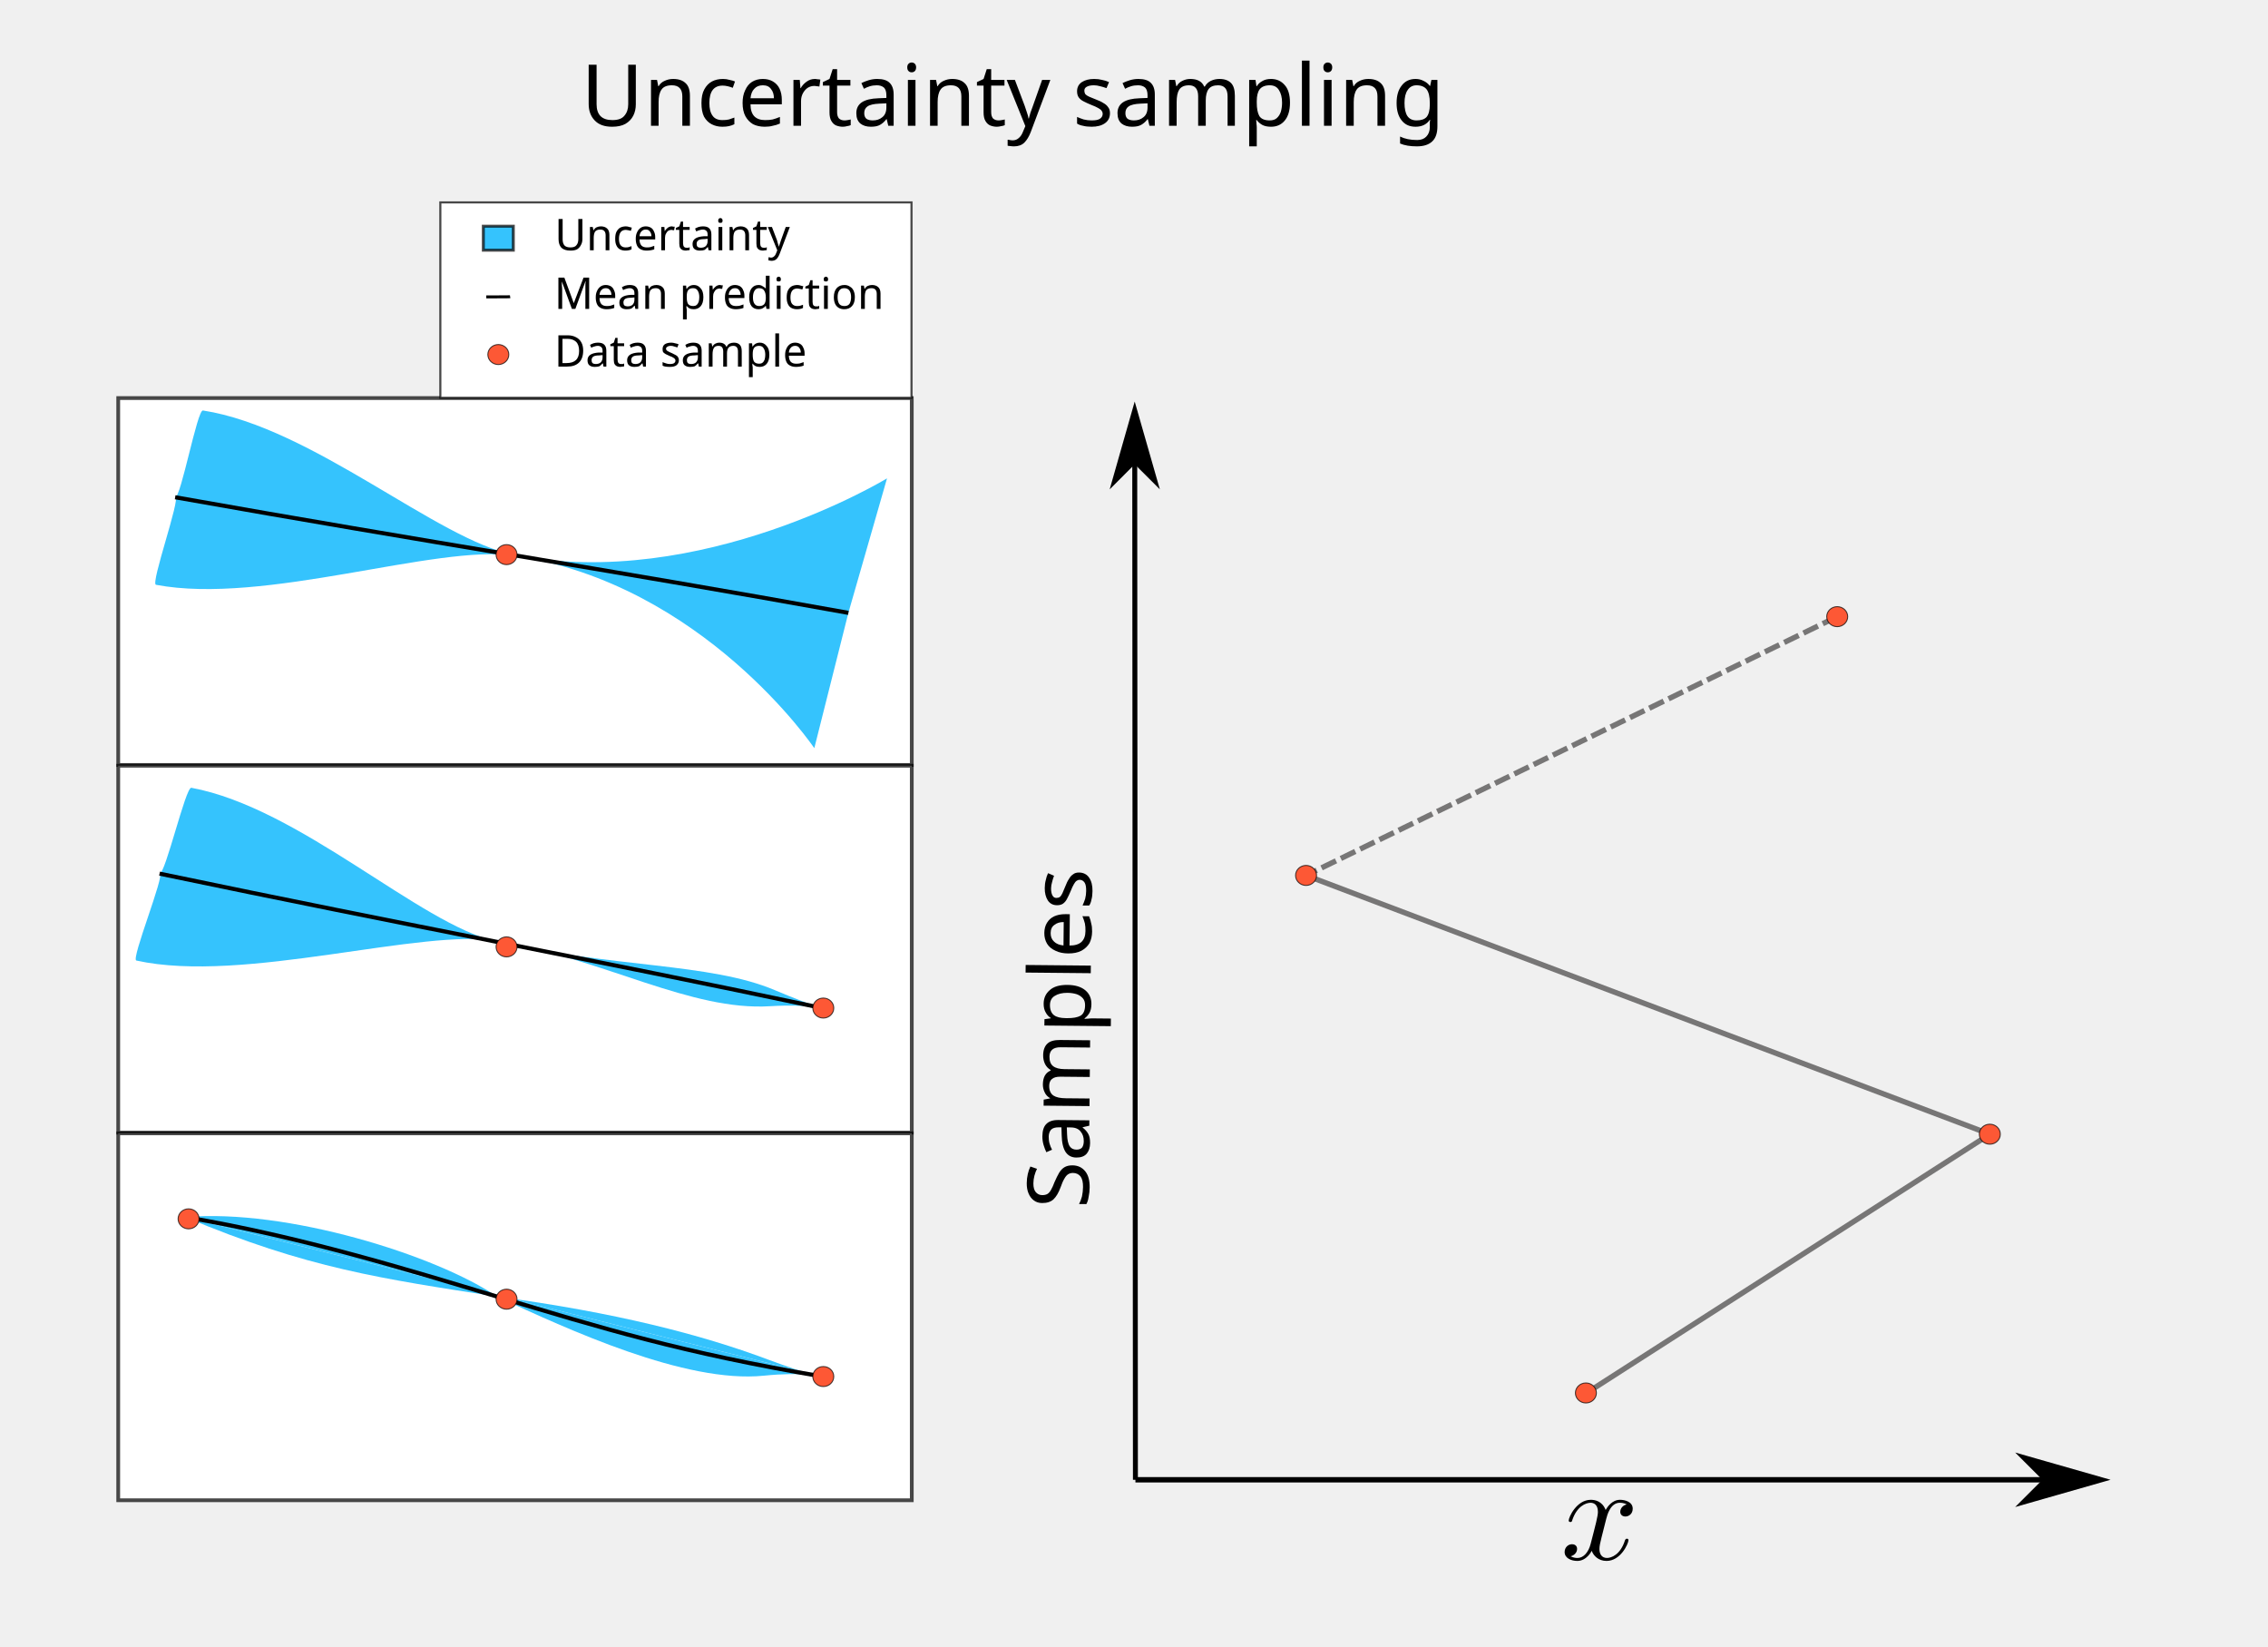
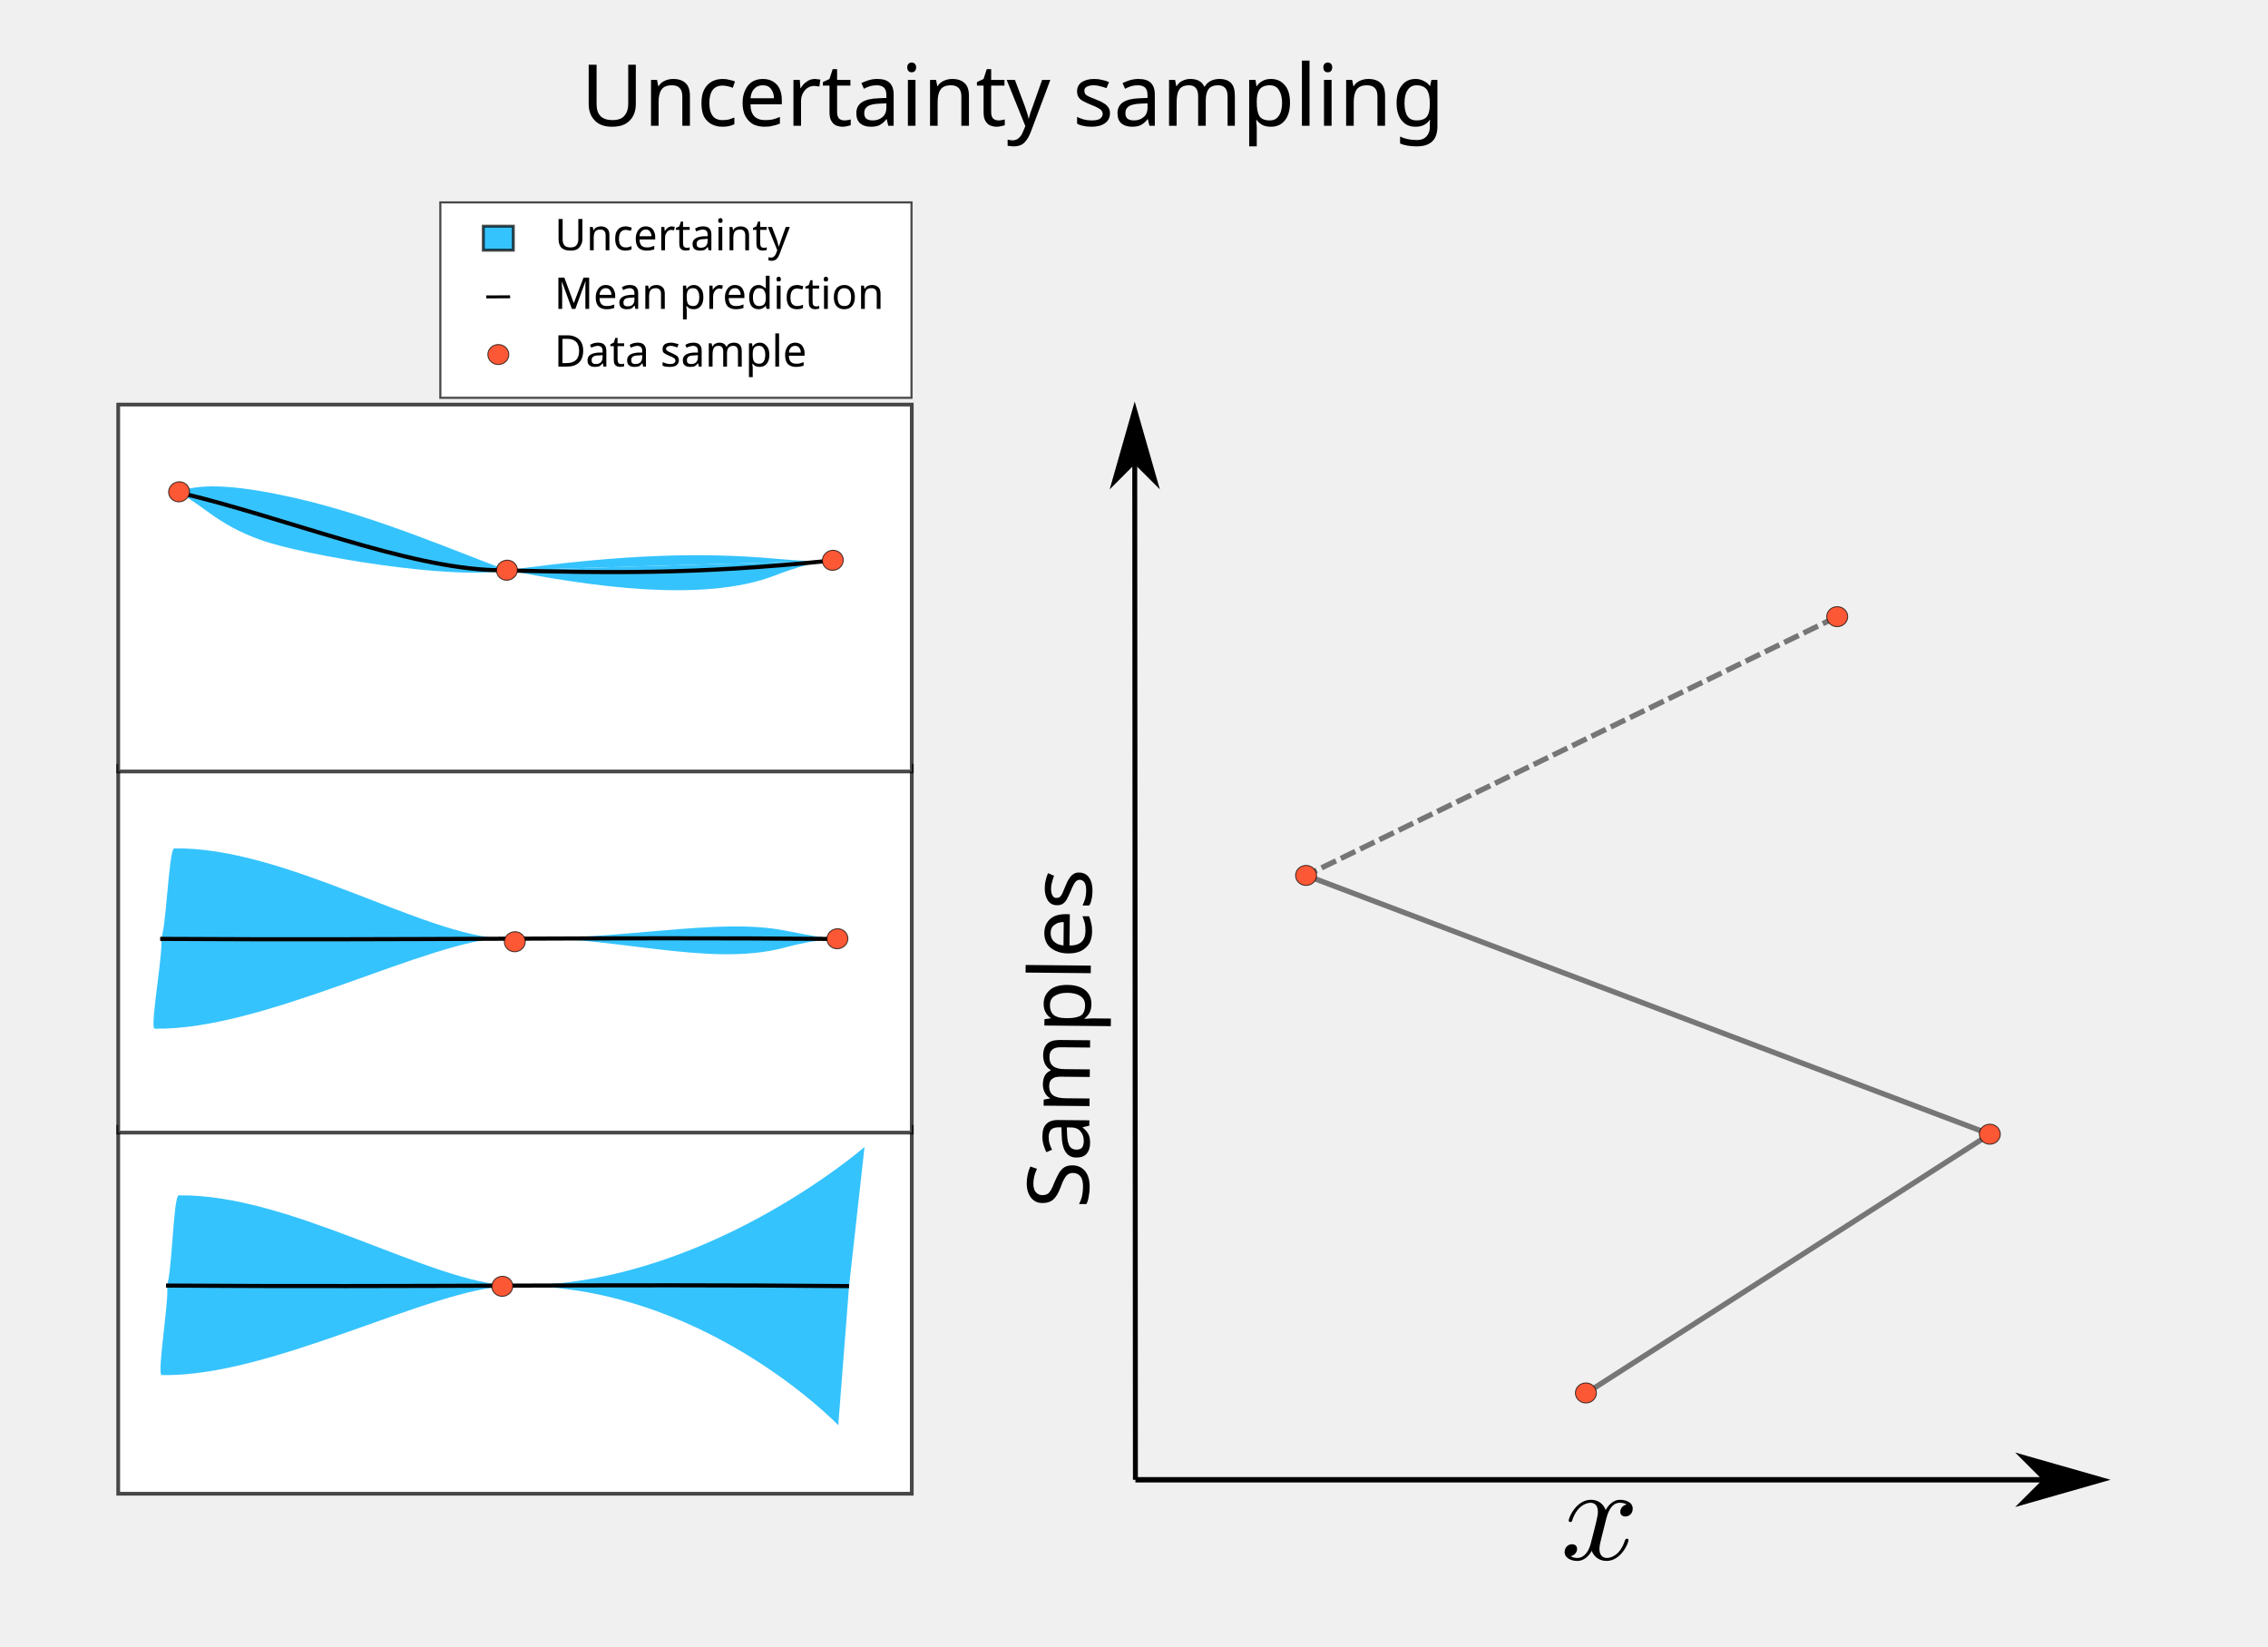
<svg xmlns="http://www.w3.org/2000/svg" xmlns:xlink="http://www.w3.org/1999/xlink" width="4.41in" height="3.2in" viewBox="0 0 112.014 81.28" version="1.1" id="svg5">
  <defs id="defs2">
    <marker style="overflow:visible" id="marker1355" refX="0" refY="0" orient="auto">
      <path transform="matrix(-0.8,0,0,-0.8,-10,0)" style="fill:context-stroke;fill-rule:evenodd;stroke:context-stroke;stroke-width:1pt" d="M 0,0 5,-5 -12.5,0 5,5 Z" id="path1353" />
    </marker>
    <marker style="overflow:visible" id="marker1345" refX="0" refY="0" orient="auto">
      <path transform="matrix(0.8,0,0,0.8,10,0)" style="fill:context-stroke;fill-rule:evenodd;stroke:context-stroke;stroke-width:1pt" d="M 0,0 5,-5 -12.5,0 5,5 Z" id="path1343" />
    </marker>
    <marker style="overflow:visible" id="Arrow1Lstart" refX="0" refY="0" orient="auto">
      <path transform="matrix(0.8,0,0,0.8,10,0)" style="fill:context-stroke;fill-rule:evenodd;stroke:context-stroke;stroke-width:1pt" d="M 0,0 5,-5 -12.5,0 5,5 Z" id="path877" />
    </marker>
    <marker style="overflow:visible" id="Arrow1Lend" refX="0" refY="0" orient="auto">
      <path transform="matrix(-0.8,0,0,-0.8,-10,0)" style="fill:context-stroke;fill-rule:evenodd;stroke:context-stroke;stroke-width:1pt" d="M 0,0 5,-5 -12.5,0 5,5 Z" id="path880" />
    </marker>
    <marker style="overflow:visible" id="marker1345-3" refX="0" refY="0" orient="auto">
      <path transform="matrix(0.8,0,0,0.8,10,0)" style="fill:context-stroke;fill-rule:evenodd;stroke:context-stroke;stroke-width:1pt" d="M 0,0 5,-5 -12.5,0 5,5 Z" id="path1343-6" />
    </marker>
    <g id="g3148">
      <symbol overflow="visible" id="symbol8315">
        <path style="stroke:none" d="" id="path8503" />
      </symbol>
      <symbol overflow="visible" id="symbol9811">
        <path style="stroke:none" d="M 3.328,-3.016 C 3.391,-3.266 3.625,-4.188 4.312,-4.188 c 0.047,0 0.297,0 0.5,0.125 C 4.531,-4 4.344,-3.766 4.344,-3.516 c 0,0.156 0.109,0.344 0.375,0.344 0.219,0 0.531,-0.172 0.531,-0.578 0,-0.516 -0.578,-0.656 -0.922,-0.656 -0.578,0 -0.922,0.531 -1.047,0.75 -0.25,-0.656 -0.781,-0.75 -1.078,-0.75 -1.031,0 -1.609,1.281 -1.609,1.531 0,0.109 0.109,0.109 0.125,0.109 0.078,0 0.109,-0.031 0.125,-0.109 0.344,-1.062 1,-1.312 1.344,-1.312 0.188,0 0.531,0.094 0.531,0.672 0,0.312 -0.172,0.969 -0.531,2.375 -0.156,0.609 -0.516,1.031 -0.953,1.031 -0.062,0 -0.281,0 -0.5,-0.125 0.25,-0.062 0.469,-0.266 0.469,-0.547 0,-0.266 -0.219,-0.344 -0.359,-0.344 -0.312,0 -0.547,0.25 -0.547,0.578 0,0.453 0.484,0.656 0.922,0.656 0.672,0 1.031,-0.703 1.047,-0.75 0.125,0.359 0.484,0.75 1.078,0.75 1.031,0 1.594,-1.281 1.594,-1.531 0,-0.109 -0.078,-0.109 -0.109,-0.109 -0.094,0 -0.109,0.047 -0.141,0.109 -0.328,1.078 -1,1.312 -1.312,1.312 -0.391,0 -0.547,-0.312 -0.547,-0.656 0,-0.219 0.047,-0.438 0.156,-0.875 z m 0,0" id="path6341" />
      </symbol>
    </g>
  </defs>
  <g id="layer5">
-     <rect style="fill:#ffffff;fill-opacity:1;stroke:#000000;stroke-width:0.185;stroke-miterlimit:4;stroke-dasharray:none;stroke-opacity:0.714" id="rect39436" width="39.192" height="18.116" x="5.839" y="19.655" />
+     <rect style="fill:#ffffff;fill-opacity:1;stroke:#000000;stroke-width:0.185;stroke-miterlimit:4;stroke-dasharray:none;stroke-opacity:0.714" id="rect39436" width="39.192" height="18.116" x="5.839" y="55.638" />
    <rect style="fill:#ffffff;fill-opacity:1;stroke:#000000;stroke-width:0.185;stroke-miterlimit:4;stroke-dasharray:none;stroke-opacity:0.714" id="rect39538" width="39.192" height="18.116" x="5.839" y="37.808" />
-     <rect style="fill:#ffffff;fill-opacity:1;stroke:#000000;stroke-width:0.185;stroke-miterlimit:4;stroke-dasharray:none;stroke-opacity:0.714" id="rect39540" width="39.192" height="18.116" x="5.839" y="55.96" />
+     <rect style="fill:#ffffff;fill-opacity:1;stroke:#000000;stroke-width:0.185;stroke-miterlimit:4;stroke-dasharray:none;stroke-opacity:0.714" id="rect39540" width="39.192" height="18.116" x="5.839" y="19.977" />
    <rect style="fill:#ffffff;fill-opacity:1;stroke:#000000;stroke-width:0.104;stroke-miterlimit:4;stroke-dasharray:none;stroke-opacity:0.714" id="rect40667" width="23.27" height="9.648" x="21.748" y="9.994" />
    <path style="fill:none;fill-rule:evenodd;stroke:#000000;stroke-width:0.265px;stroke-linecap:butt;stroke-linejoin:miter;stroke-opacity:1;marker-start:url(#marker1345)" d="M 103.723,73.065 H 56.077" id="path1341" />
    <path style="fill:none;fill-rule:evenodd;stroke:#000000;stroke-width:0.244px;stroke-linecap:butt;stroke-linejoin:miter;stroke-opacity:1;marker-start:url(#marker1345-3)" d="m 56.042,20.3 0.035,52.766" id="path1341-7" />
  </g>
  <g id="layer1">
-     <path style="fill:#35c3fd;fill-opacity:1;stroke:#000000;stroke-width:0.056;stroke-linecap:butt;stroke-linejoin:miter;stroke-miterlimit:4;stroke-dasharray:0, 0.614;stroke-dashoffset:0;stroke-opacity:1" d="m 8.652,24.552 c 0.285,0.021 1.088,-4.328 1.371,-4.284 5.407,0.836 11.58,6.391 15.38,7.133 9.237,1.803 18.406,-3.782 18.406,-3.782 l -1.909,6.641" id="path2128" />
-     <path style="fill:#35c3fd;fill-opacity:1;stroke:#000000;stroke-width:0.056;stroke-linecap:butt;stroke-linejoin:miter;stroke-miterlimit:4;stroke-dasharray:0, 0.614;stroke-dashoffset:0;stroke-opacity:1" d="m 8.661,24.52 c 0.271,0.075 -1.239,4.302 -0.958,4.355 5.358,1.018 13.846,-2.012 17.691,-1.438 9.347,1.398 14.824,9.504 14.824,9.504 l 1.682,-6.68" id="path19503" />
-     <path style="fill:#35c3fd;fill-opacity:1;stroke:#000000;stroke-width:0.056;stroke-linecap:butt;stroke-linejoin:miter;stroke-miterlimit:4;stroke-dasharray:0, 0.614;stroke-dashoffset:0;stroke-opacity:1" d="m 7.882,43.137 c 0.284,0.03 1.287,-4.293 1.568,-4.24 5.365,0.995 11.277,6.729 15.04,7.582 5.754,1.305 10.587,1.057 13.781,2.412 2.06,0.874 2.572,0.932 2.572,0.932 v 0" id="path2128-3" />
-     <path style="fill:#35c3fd;fill-opacity:1;stroke:#000000;stroke-width:0.056;stroke-linecap:butt;stroke-linejoin:miter;stroke-miterlimit:4;stroke-dasharray:0, 0.614;stroke-dashoffset:0;stroke-opacity:1" d="m 7.893,43.104 c 0.267,0.082 -1.437,4.262 -1.159,4.324 5.308,1.175 14.152,-1.645 17.968,-0.957 5.208,0.939 9.431,3.452 13.326,3.212 1.932,-0.119 2.816,0.14 2.816,0.14 v 0" id="path19503-6" />
-     <path style="fill:none;stroke:#000000;stroke-width:0.203;stroke-linecap:butt;stroke-linejoin:miter;stroke-miterlimit:4;stroke-dasharray:none;stroke-opacity:1" d="M 7.882,43.137 C 20.424,45.758 28.659,47.246 40.844,49.823" id="path1021-7" />
-     <path style="fill:#35c3fd;fill-opacity:1;stroke:#000000;stroke-width:0.056;stroke-linecap:butt;stroke-linejoin:miter;stroke-miterlimit:4;stroke-dasharray:0, 0.614;stroke-dashoffset:0;stroke-opacity:1" d="m 9.156,60.096 c 5.004,-0.433 12.413,1.891 15.395,3.926 5.813,0.773 10.095,1.875 13.369,3.103 2.111,0.792 2.626,0.83 2.626,0.83 v 0" id="path22357" />
-     <path style="fill:#35c3fd;fill-opacity:1;stroke:#000000;stroke-width:0.056;stroke-linecap:butt;stroke-linejoin:miter;stroke-miterlimit:4;stroke-dasharray:0, 0.614;stroke-dashoffset:0;stroke-opacity:1" d="m 9.156,60.096 c 6.006,2.53 9.712,3.042 15.395,3.926 3.512,1.625 9.298,4.297 13.174,3.904 1.923,-0.195 2.821,0.029 2.821,0.029 v 0" id="path22359" />
-     <path style="fill:none;stroke:#000000;stroke-width:0.203;stroke-linecap:butt;stroke-linejoin:miter;stroke-miterlimit:4;stroke-dasharray:none;stroke-opacity:1" d="m 9.156,60.096 c 5.641,0.945 11.119,2.635 15.342,3.909 5.275,1.592 9.201,2.786 16.048,3.95" id="path22361" />
+     <path style="fill:#35c3fd;fill-opacity:1;stroke:#000000;stroke-width:0.056;stroke-linecap:butt;stroke-linejoin:miter;stroke-miterlimit:4;stroke-dasharray:0, 0.614;stroke-dashoffset:0;stroke-opacity:1" d="m 8.2,63.476 c 0.285,-0.027 0.343,-4.449 0.63,-4.454 5.471,-0.086 12.491,4.349 16.362,4.44 9.409,0.221 17.506,-6.828 17.506,-6.828 l -0.764,6.868" id="path2128" />
+     <path style="fill:#35c3fd;fill-opacity:1;stroke:#000000;stroke-width:0.056;stroke-linecap:butt;stroke-linejoin:miter;stroke-miterlimit:4;stroke-dasharray:0, 0.614;stroke-dashoffset:0;stroke-opacity:1" d="m 8.203,63.443 c 0.28,0.028 -0.497,4.449 -0.211,4.454 5.453,0.101 13.309,-4.316 17.196,-4.397 9.448,-0.197 16.213,6.872 16.213,6.872 l 0.533,-6.868" id="path19503" />
+     <path style="fill:#35c3fd;fill-opacity:1;stroke:#000000;stroke-width:0.056;stroke-linecap:butt;stroke-linejoin:miter;stroke-miterlimit:4;stroke-dasharray:0, 0.614;stroke-dashoffset:0;stroke-opacity:1" d="m 7.913,46.358 c 0.284,-0.027 0.409,-4.463 0.694,-4.467 5.456,-0.09 12.389,4.354 16.247,4.443 5.899,0.136 10.586,-1.067 13.986,-0.373 2.192,0.447 2.706,0.403 2.706,0.403 v 0" id="path2128-3" />
+     <path style="fill:#35c3fd;fill-opacity:1;stroke:#000000;stroke-width:0.056;stroke-linecap:butt;stroke-linejoin:miter;stroke-miterlimit:4;stroke-dasharray:0, 0.614;stroke-dashoffset:0;stroke-opacity:1" d="m 7.917,46.324 c 0.278,0.028 -0.561,4.463 -0.277,4.468 5.435,0.097 13.543,-4.423 17.42,-4.507 5.291,-0.114 9.928,1.51 13.699,0.501 1.87,-0.501 2.787,-0.422 2.787,-0.422 v 0" id="path19503-6" />
+     <path style="fill:none;stroke:#000000;stroke-width:0.203;stroke-linecap:butt;stroke-linejoin:miter;stroke-miterlimit:4;stroke-dasharray:none;stroke-opacity:1" d="m 7.913,46.358 c 12.812,0.077 21.179,-0.099 33.633,0.005" id="path1021-7" />
+     <path style="fill:#35c3fd;fill-opacity:1;stroke:#000000;stroke-width:0.056;stroke-linecap:butt;stroke-linejoin:miter;stroke-miterlimit:4;stroke-dasharray:0, 0.614;stroke-dashoffset:0;stroke-opacity:1" d="m 25.068,28.156 c 0.28,-0.104 -1.855,-0.089 -3.906,-0.603 -4.788,-1.199 -12.932,-3.063 -12.282,-3.3 1.155,-0.42 3.015,-0.262 5.586,0.311 4.229,0.943 8.651,2.926 10.602,3.591 5.808,-0.805 9.715,-0.883 13.197,-0.572 2.245,0.201 2.752,0.1 2.752,0.1 v 0" id="path22357" />
+     <path style="fill:#35c3fd;fill-opacity:1;stroke:#000000;stroke-width:0.056;stroke-linecap:butt;stroke-linejoin:miter;stroke-miterlimit:4;stroke-dasharray:0, 0.614;stroke-dashoffset:0;stroke-opacity:1" d="m 25.068,28.156 c 1.051,0.136 -17.023,-4.258 -16.207,-3.815 1.3,0.705 1.862,1.533 3.976,2.306 2.114,0.773 9.56,2.026 12.231,1.509 3.795,0.735 9.592,1.664 13.223,0.252 1.801,-0.7 2.726,-0.724 2.726,-0.724 v 0" id="path22359" />
+     <path style="fill:none;stroke:#000000;stroke-width:0.203;stroke-linecap:butt;stroke-linejoin:miter;stroke-miterlimit:4;stroke-dasharray:none;stroke-opacity:1" d="m 8.809,24.313 c 5.187,1.21 11.278,3.739 15.688,3.841 5.509,0.128 9.611,0.233 16.52,-0.471" id="path22361" />
    <rect style="fill:#35c3fd;fill-opacity:1;stroke:#000000;stroke-width:0.146;stroke-miterlimit:4;stroke-dasharray:none;stroke-opacity:0.714" id="rect26780" width="1.481" height="1.184" x="23.871" y="11.169" />
    <path style="fill:none;stroke:#000000;stroke-width:0.146;stroke-linecap:butt;stroke-linejoin:miter;stroke-miterlimit:4;stroke-dasharray:none;stroke-opacity:1" d="m 24.017,14.66 c 1.122,0 1.178,-0.009 1.178,-0.009" id="path26848" />
    <path style="display:inline;fill:#909090;fill-opacity:1;fill-rule:evenodd;stroke:#777676;stroke-width:0.265;stroke-linecap:butt;stroke-linejoin:miter;stroke-miterlimit:4;stroke-dasharray:none;stroke-dashoffset:0;stroke-opacity:1" d="M 78.457,68.715 98.275,56.001" id="path1051" />
    <path style="display:inline;fill:#909090;fill-opacity:1;fill-rule:evenodd;stroke:#777676;stroke-width:0.265px;stroke-linecap:butt;stroke-linejoin:miter;stroke-opacity:1" d="M 98.275,56.001 64.505,43.224" id="path1155" />
    <path style="display:inline;fill:#909090;fill-opacity:1;fill-rule:evenodd;stroke:#777676;stroke-width:0.265;stroke-linecap:butt;stroke-linejoin:miter;stroke-miterlimit:4;stroke-dasharray:0.794, 0.265;stroke-dashoffset:0;stroke-opacity:1" d="M 90.738,30.447 64.505,43.224" id="path1155-2" />
    <text xml:space="preserve" style="font-size:4.233px;line-height:1.25;font-family:sans-serif;stroke-width:0.265" x="-59.158" y="54.326" id="text14713" transform="rotate(-89.45245)">
      <tspan id="tspan14711" style="stroke-width:0.265" x="-59.158" y="54.326">Samples</tspan>
    </text>
    <g transform="matrix(0.6790915,0,0,0.668521,14.6474,22.20547)" id="g16351">
      <g id="g7075">
        <g style="fill:#000000;fill-opacity:1" id="g2753">
          <use xlink:href="#symbol9811" x="91.925" y="81.963" id="use1351" width="100%" height="100%" />
        </g>
      </g>
    </g>
-     <use x="0" y="0" xlink:href="#path1045-6" id="use17366-6" transform="translate(16.05001,32.26756)" width="100%" height="100%" />
-     <use x="0" y="0" xlink:href="#path1045-6" id="use17366-2" transform="translate(16.05001,50.46187)" width="100%" height="100%" />
-     <use x="0" y="0" xlink:href="#path1045-6" id="use17366-9" transform="translate(0.4063309,46.64258)" width="100%" height="100%" />
-     <use x="0" y="0" xlink:href="#path1045-6" id="use17366-27" transform="translate(-15.2976,42.67581)" width="100%" height="100%" />
+     <use x="0" y="0" xlink:href="#path1045-6" id="use17366-6" transform="rotate(-11.4579,176.7465,-51.53131)" width="100%" height="100%" />
+     <use x="0" y="0" xlink:href="#path1045-6" id="use17366-2" transform="rotate(-15.4585,70.30041,-38.27511)" width="100%" height="100%" />
+     <use x="0" y="0" xlink:href="#path1045-6" id="use17366-9" transform="rotate(-15.4585,64.05235,21.26455)" width="100%" height="100%" />
+     <use x="0" y="0" xlink:href="#path1045-6" id="use17366-27" transform="rotate(-15.4585,41.69583,78.98329)" width="100%" height="100%" />
    <use x="0" y="0" xlink:href="#path1045-6" id="use17366-0" transform="translate(53.71397,51.27289)" width="100%" height="100%" />
    <use x="0" y="0" xlink:href="#path1045-6" id="use17366-93" transform="translate(73.66329,38.49591)" width="100%" height="100%" />
    <use x="0" y="0" xlink:href="#path1045-6" id="use17366-60" transform="translate(39.89315,25.71893)" width="100%" height="100%" />
    <use x="0" y="0" xlink:href="#path1045-6" id="use17366-60-6" transform="translate(66.12586,12.94196)" width="100%" height="100%" />
    <text xml:space="preserve" style="font-size:4.233px;line-height:1.25;font-family:sans-serif;stroke-width:0.265" x="28.7" y="6.213" id="text24412">
      <tspan id="tspan24410" style="stroke-width:0.265" x="28.7" y="6.213">Uncertainty sampling</tspan>
    </text>
  </g>
  <g id="layer3" />
  <g id="layer4">
-     <path style="fill:none;stroke:#000000;stroke-width:0.203;stroke-linecap:butt;stroke-linejoin:miter;stroke-miterlimit:4;stroke-dasharray:none;stroke-opacity:1" d="M 8.652,24.552 C 21.307,26.801 29.605,28.046 41.9,30.261" id="path1021" />
+     <path style="fill:none;stroke:#000000;stroke-width:0.203;stroke-linecap:butt;stroke-linejoin:miter;stroke-miterlimit:4;stroke-dasharray:none;stroke-opacity:1" d="m 8.2,63.476 c 12.852,0.085 21.241,-0.085 33.735,0.027" id="path1021" />
  </g>
  <g id="layer2">
    <ellipse style="fill:#fd5835;fill-opacity:1;stroke:#000000;stroke-width:0.049;stroke-opacity:0.714" id="path1045-6" cx="24.612" cy="17.506" rx="0.518" ry="0.494" />
    <text xml:space="preserve" style="font-style:normal;font-weight:normal;font-size:2.137px;line-height:1.25;font-family:sans-serif;fill:#000000;fill-opacity:1;stroke:none;stroke-width:0.053" x="27.624" y="12.255" id="text30306" transform="scale(0.9918779,1.008189)">
      <tspan id="tspan30304" style="stroke-width:0.053" x="27.624" y="12.255">Uncertainty</tspan>
    </text>
    <text xml:space="preserve" style="font-style:normal;font-weight:normal;font-size:2.137px;line-height:1.25;font-family:sans-serif;fill:#000000;fill-opacity:1;stroke:none;stroke-width:0.053" x="27.6" y="15.127" id="text32356" transform="scale(0.9918779,1.008189)">
      <tspan id="tspan32354" style="stroke-width:0.053" x="27.6" y="15.127">Mean prediction</tspan>
    </text>
    <text xml:space="preserve" style="font-style:normal;font-weight:normal;font-size:2.137px;line-height:1.25;font-family:sans-serif;fill:#000000;fill-opacity:1;stroke:none;stroke-width:0.053" x="27.6" y="17.953" id="text37478" transform="scale(0.9918779,1.008189)">
      <tspan id="tspan37476" style="stroke-width:0.053" x="27.6" y="17.953">Data sample</tspan>
    </text>
-     <use x="0" y="0" xlink:href="#path1045-6" id="use17366" transform="translate(0.4063308,29.24731)" width="100%" height="100%" />
-     <use x="0" y="0" xlink:href="#path1045-6" id="use17366-5" transform="translate(0.4063308,9.879492)" width="100%" height="100%" />
+     <use x="0" y="0" xlink:href="#path1045-6" id="use17366" transform="rotate(-11.4579,169.5157,27.94496)" width="100%" height="100%" />
+     <use x="0" y="0" xlink:href="#path1045-6" id="use17366-5" transform="rotate(-9.697205,295.89,39.34788)" width="100%" height="100%" />
  </g>
</svg>
